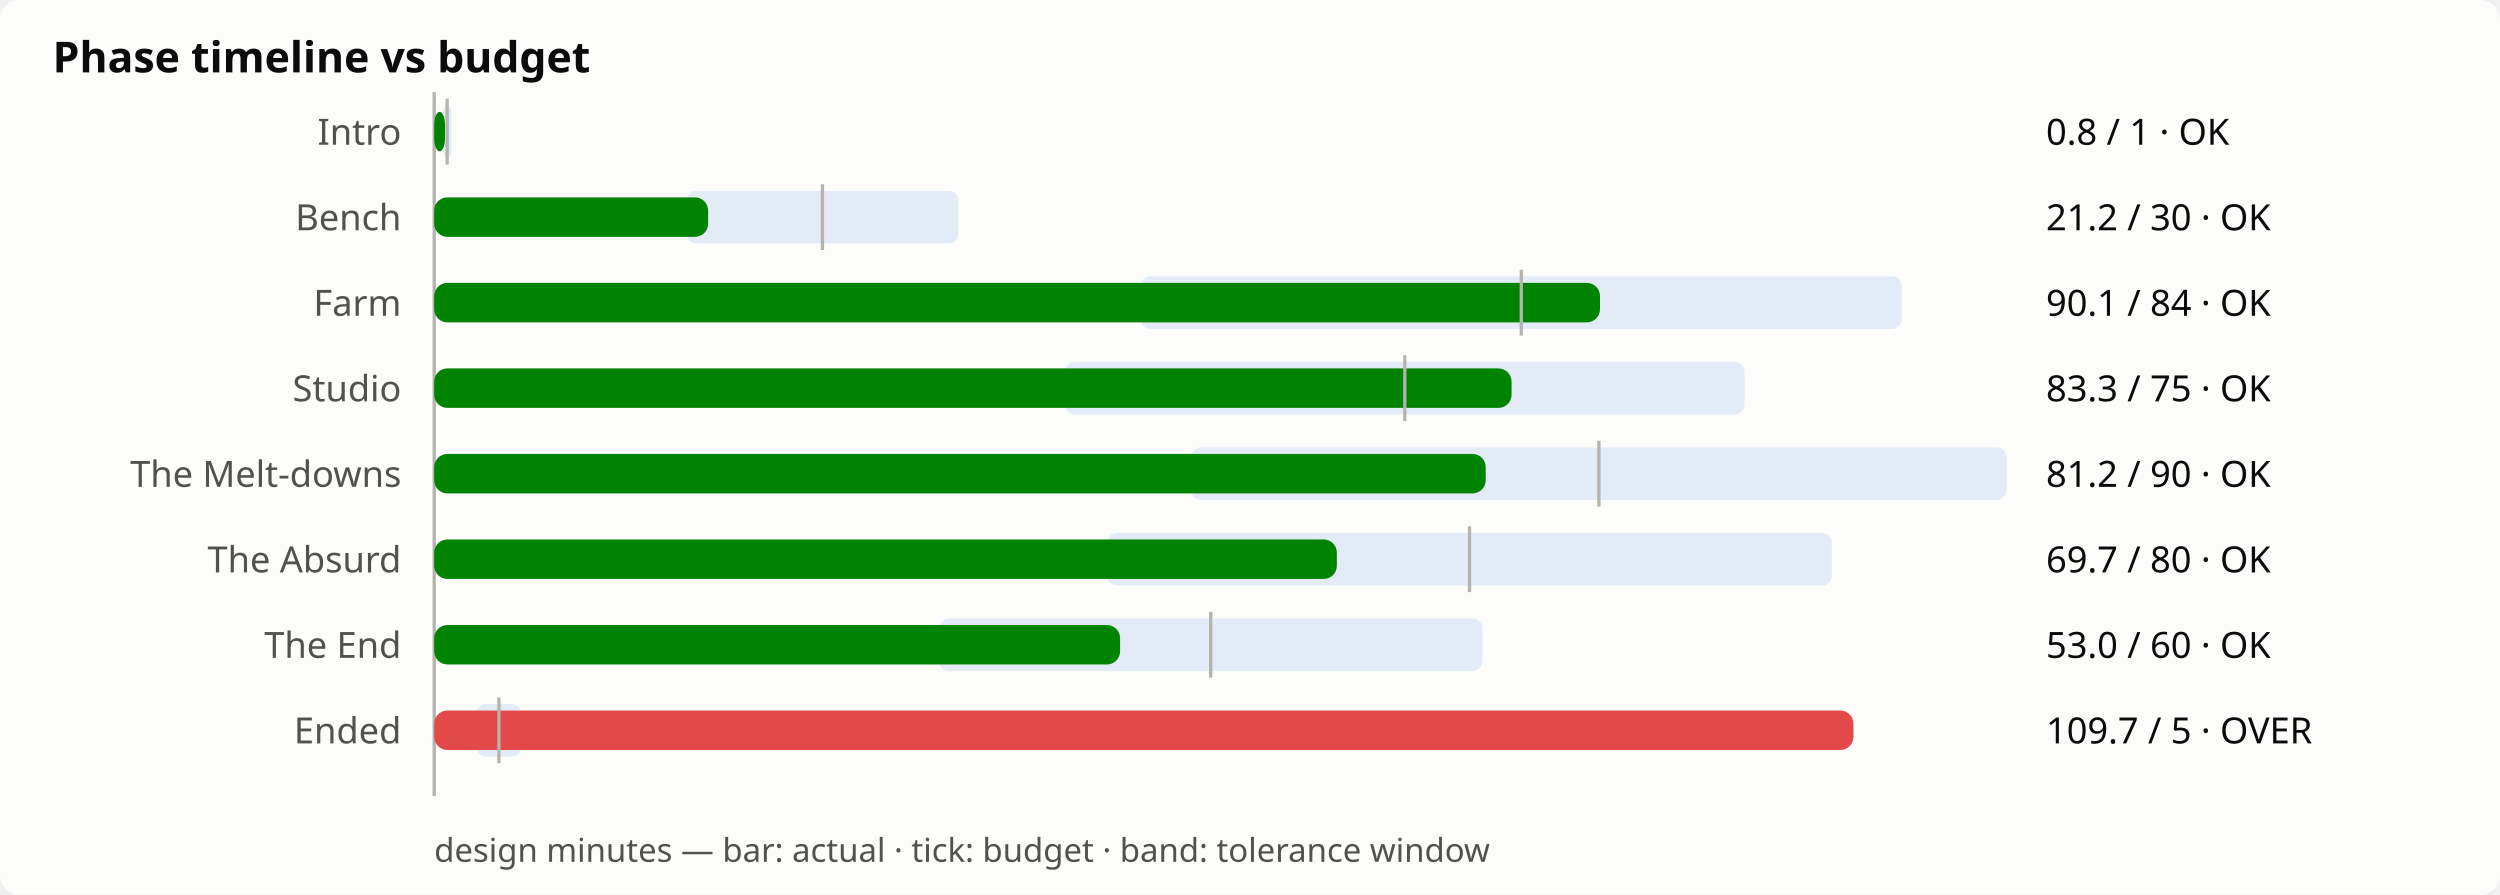
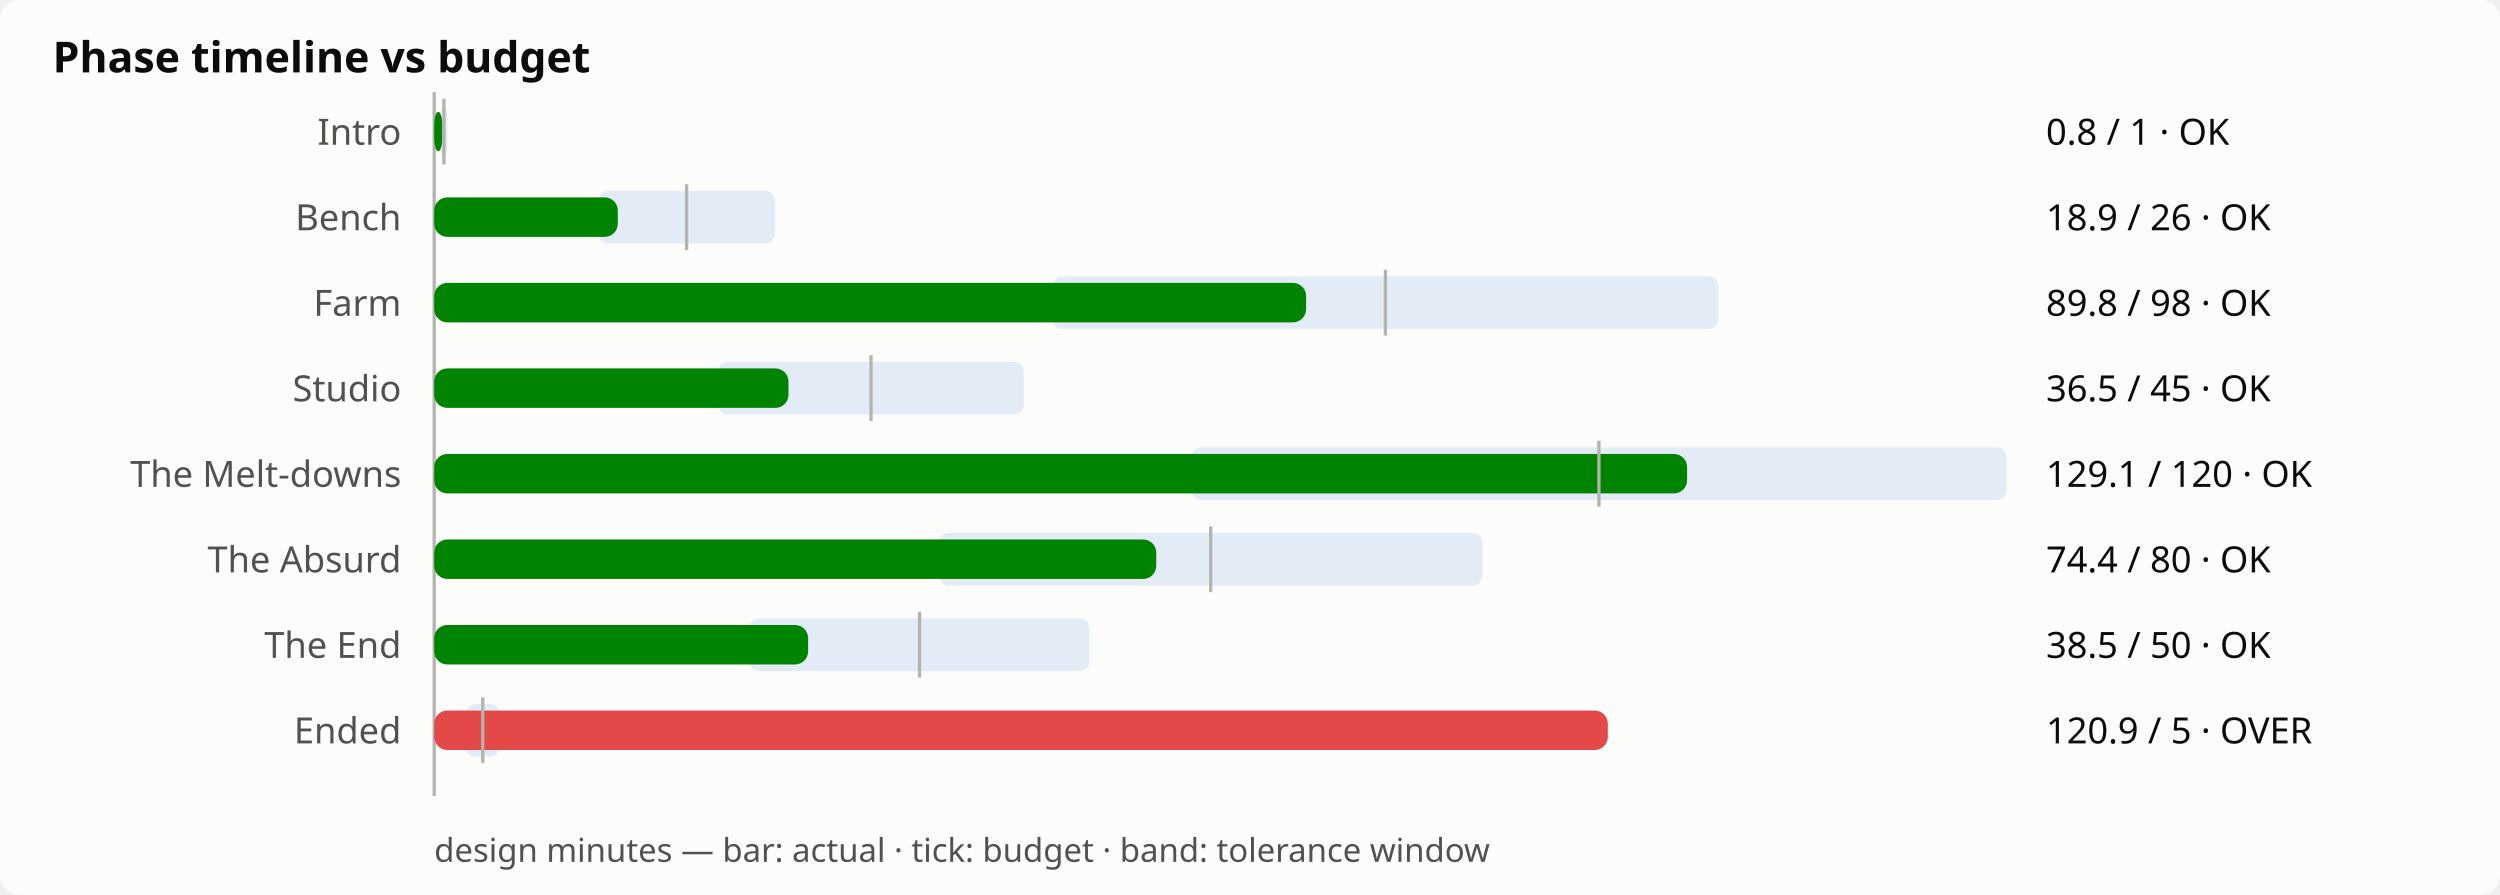
<svg xmlns="http://www.w3.org/2000/svg" width="760" height="272" viewBox="0 0 760 272" role="img">
  <style>
    .surface { fill: #fcfcfb; }
    .ink { fill: #0b0b0b; }
    .ink-2 { fill: #52514e; }
    .grid { stroke: #dcdcd8; stroke-width: 1; }
    .axis { stroke: #b4b3ae; stroke-width: 1; }
    .line { fill: none; stroke: #2a78d6; stroke-width: 2; stroke-linejoin: round; }
    .band { fill: #2a78d6; opacity: 0.12; }
    .ok { fill: #008300; }
    .over { fill: #e34948; }
    text { font-family: ui-sans-serif, system-ui, sans-serif; }
    @media (prefers-color-scheme: dark) {
      .surface { fill: #1a1a19; }
      .ink { fill: #ffffff; }
      .ink-2 { fill: #c3c2b7; }
      .grid { stroke: #33332f; }
      .axis { stroke: #55554f; }
      .line { stroke: #3987e5; }
      .band { fill: #3987e5; opacity: 0.18; }
      .over { fill: #e66767; }
    }
  </style>
  <rect class="surface" width="760" height="272" rx="6" />
  <text class="ink" x="16" y="22" font-size="13" font-weight="600">Phase timeline vs budget</text>
  <line class="axis" x1="132" y1="28" x2="132" y2="242" />
  <text class="ink-2" x="122" y="44" font-size="11" text-anchor="end">Intro</text>
-   <rect class="band" x="134.56" y="32" width="2.75" height="16" rx="3" />
-   <rect class="ok" x="132" y="34" width="3.29" height="12" rx="4" />
-   <line class="axis" x1="135.93" y1="30" x2="135.93" y2="50" />
+   <rect class="band" x="133.92" y="32" width="2.07" height="16" rx="3" />
+   <rect class="ok" x="132" y="34" width="2.46" height="12" rx="4" />
+   <line class="axis" x1="134.95" y1="30" x2="134.95" y2="50" />
  <text class="ink" x="622" y="44" font-size="11">0.8 / 1 · OK</text>
  <text class="ink-2" x="122" y="70" font-size="11" text-anchor="end">Bench</text>
-   <rect class="band" x="208.72" y="58" width="82.62" height="16" rx="3" />
-   <rect class="ok" x="132" y="60" width="83.27" height="12" rx="4" />
-   <line class="axis" x1="250.02" y1="56" x2="250.02" y2="76" />
-   <text class="ink" x="622" y="70" font-size="11">21.2 / 30 · OK</text>
+   <rect class="band" x="181.87" y="58" width="53.7" height="16" rx="3" />
+   <rect class="ok" x="132" y="60" width="55.82" height="12" rx="4" />
+   <line class="axis" x1="208.72" y1="56" x2="208.72" y2="76" />
+   <text class="ink" x="622" y="70" font-size="11">18.9 / 26 · OK</text>
  <text class="ink-2" x="122" y="96" font-size="11" text-anchor="end">Farm</text>
-   <rect class="band" x="346.8" y="84" width="231.33" height="16" rx="3" />
-   <rect class="ok" x="132" y="86" width="354.4" height="12" rx="4" />
-   <line class="axis" x1="462.47" y1="82" x2="462.47" y2="102" />
-   <text class="ink" x="622" y="96" font-size="11">90.1 / 84 · OK</text>
+   <rect class="band" x="319.95" y="84" width="202.41" height="16" rx="3" />
+   <rect class="ok" x="132" y="86" width="265.06" height="12" rx="4" />
+   <line class="axis" x1="421.16" y1="82" x2="421.16" y2="102" />
+   <text class="ink" x="622" y="96" font-size="11">89.8 / 98 · OK</text>
  <text class="ink-2" x="122" y="122" font-size="11" text-anchor="end">Studio</text>
-   <rect class="band" x="323.79" y="110" width="206.54" height="16" rx="3" />
-   <rect class="ok" x="132" y="112" width="327.52" height="12" rx="4" />
-   <line class="axis" x1="427.06" y1="108" x2="427.06" y2="128" />
-   <text class="ink" x="622" y="122" font-size="11">83.3 / 75 · OK</text>
+   <rect class="band" x="218.31" y="110" width="92.94" height="16" rx="3" />
+   <rect class="ok" x="132" y="112" width="107.7" height="12" rx="4" />
+   <line class="axis" x1="264.78" y1="108" x2="264.78" y2="128" />
+   <text class="ink" x="622" y="122" font-size="11">36.5 / 45 · OK</text>
  <text class="ink-2" x="122" y="148" font-size="11" text-anchor="end">The Melt-downs</text>
  <rect class="band" x="362.15" y="136" width="247.85" height="16" rx="3" />
-   <rect class="ok" x="132" y="138" width="319.65" height="12" rx="4" />
+   <rect class="ok" x="132" y="138" width="380.88" height="12" rx="4" />
  <line class="axis" x1="486.07" y1="134" x2="486.07" y2="154" />
-   <text class="ink" x="622" y="148" font-size="11">81.2 / 90 · OK</text>
+   <text class="ink" x="622" y="148" font-size="11">129.1 / 120 · OK</text>
  <text class="ink-2" x="122" y="174" font-size="11" text-anchor="end">The Absurd</text>
-   <rect class="band" x="336.58" y="162" width="220.31" height="16" rx="3" />
-   <rect class="ok" x="132" y="164" width="274.4" height="12" rx="4" />
-   <line class="axis" x1="446.73" y1="160" x2="446.73" y2="180" />
-   <text class="ink" x="622" y="174" font-size="11">69.7 / 80 · OK</text>
+   <rect class="band" x="285.43" y="162" width="165.23" height="16" rx="3" />
+   <rect class="ok" x="132" y="164" width="219.5" height="12" rx="4" />
+   <line class="axis" x1="368.05" y1="160" x2="368.05" y2="180" />
+   <text class="ink" x="622" y="174" font-size="11">74.4 / 80 · OK</text>
  <text class="ink-2" x="122" y="200" font-size="11" text-anchor="end">The End</text>
-   <rect class="band" x="285.43" y="188" width="165.23" height="16" rx="3" />
-   <rect class="ok" x="132" y="190" width="208.51" height="12" rx="4" />
-   <line class="axis" x1="368.05" y1="186" x2="368.05" y2="206" />
-   <text class="ink" x="622" y="200" font-size="11">53.0 / 60 · OK</text>
+   <rect class="band" x="227.9" y="188" width="103.27" height="16" rx="3" />
+   <rect class="ok" x="132" y="190" width="113.67" height="12" rx="4" />
+   <line class="axis" x1="279.53" y1="186" x2="279.53" y2="206" />
+   <text class="ink" x="622" y="200" font-size="11">38.5 / 50 · OK</text>
  <text class="ink-2" x="122" y="226" font-size="11" text-anchor="end">Ended</text>
-   <rect class="band" x="144.79" y="214" width="13.77" height="16" rx="3" />
-   <rect class="over" x="132" y="216" width="431.45" height="12" rx="4" />
-   <line class="axis" x1="151.67" y1="212" x2="151.67" y2="232" />
-   <text class="ink" x="622" y="226" font-size="11">109.7 / 5 · OVER</text>
+   <rect class="band" x="141.59" y="214" width="10.33" height="16" rx="3" />
+   <rect class="over" x="132" y="216" width="356.78" height="12" rx="4" />
+   <line class="axis" x1="146.75" y1="212" x2="146.75" y2="232" />
+   <text class="ink" x="622" y="226" font-size="11">120.9 / 5 · OVER</text>
  <text class="ink-2" x="132" y="262" font-size="10">design minutes — bar: actual · tick: budget · band: tolerance window</text>
</svg>
